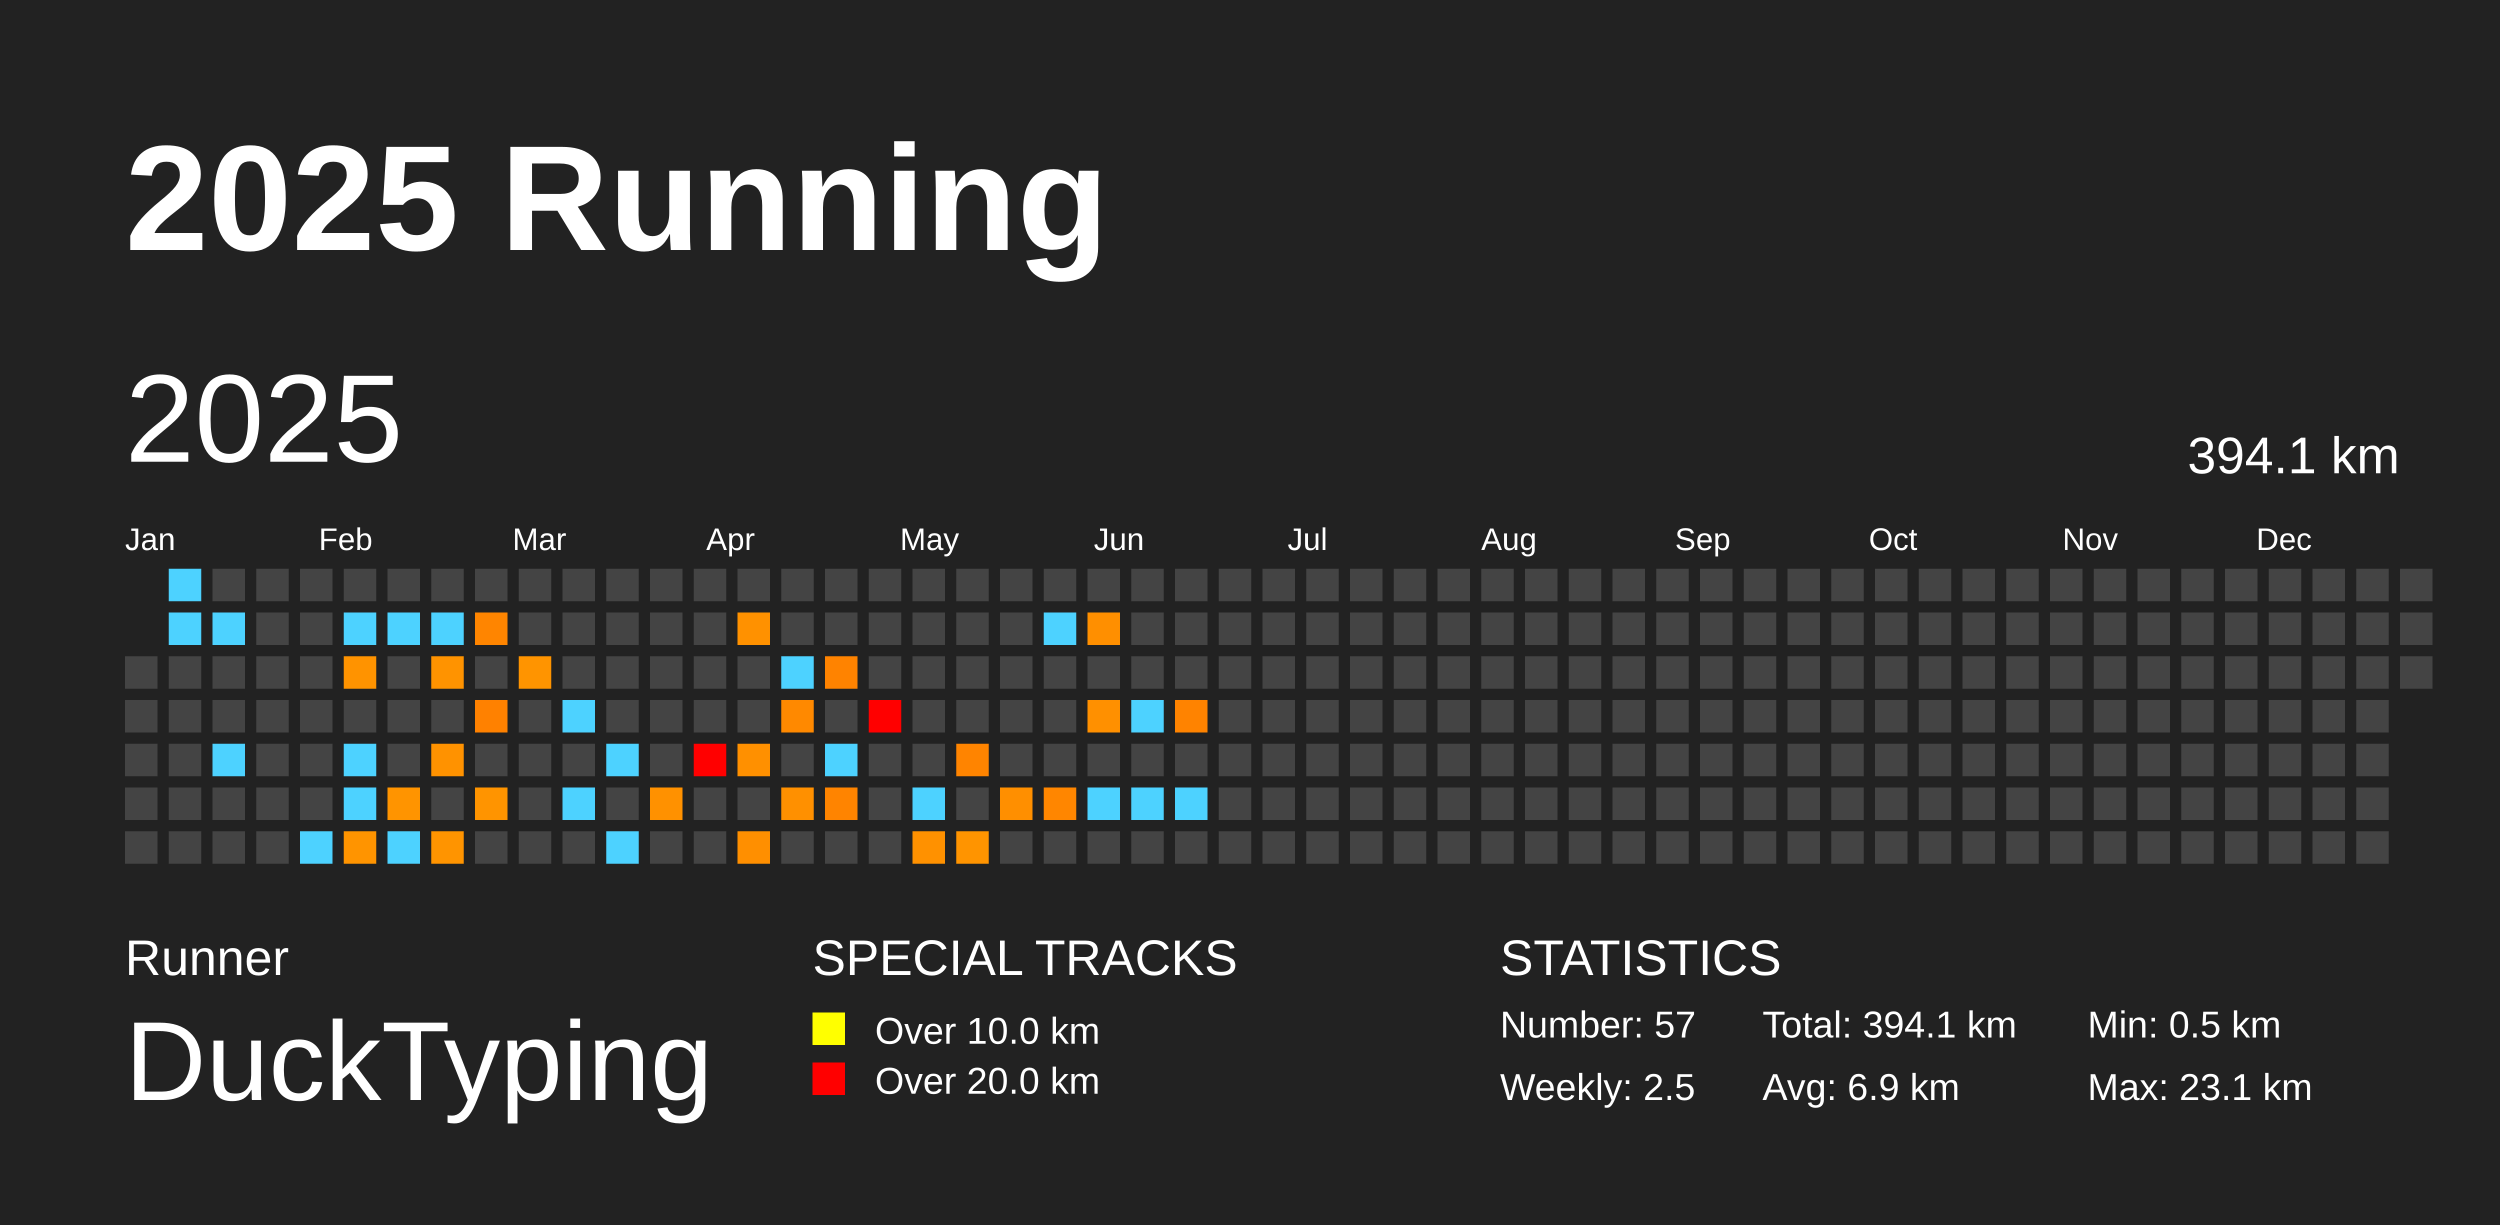
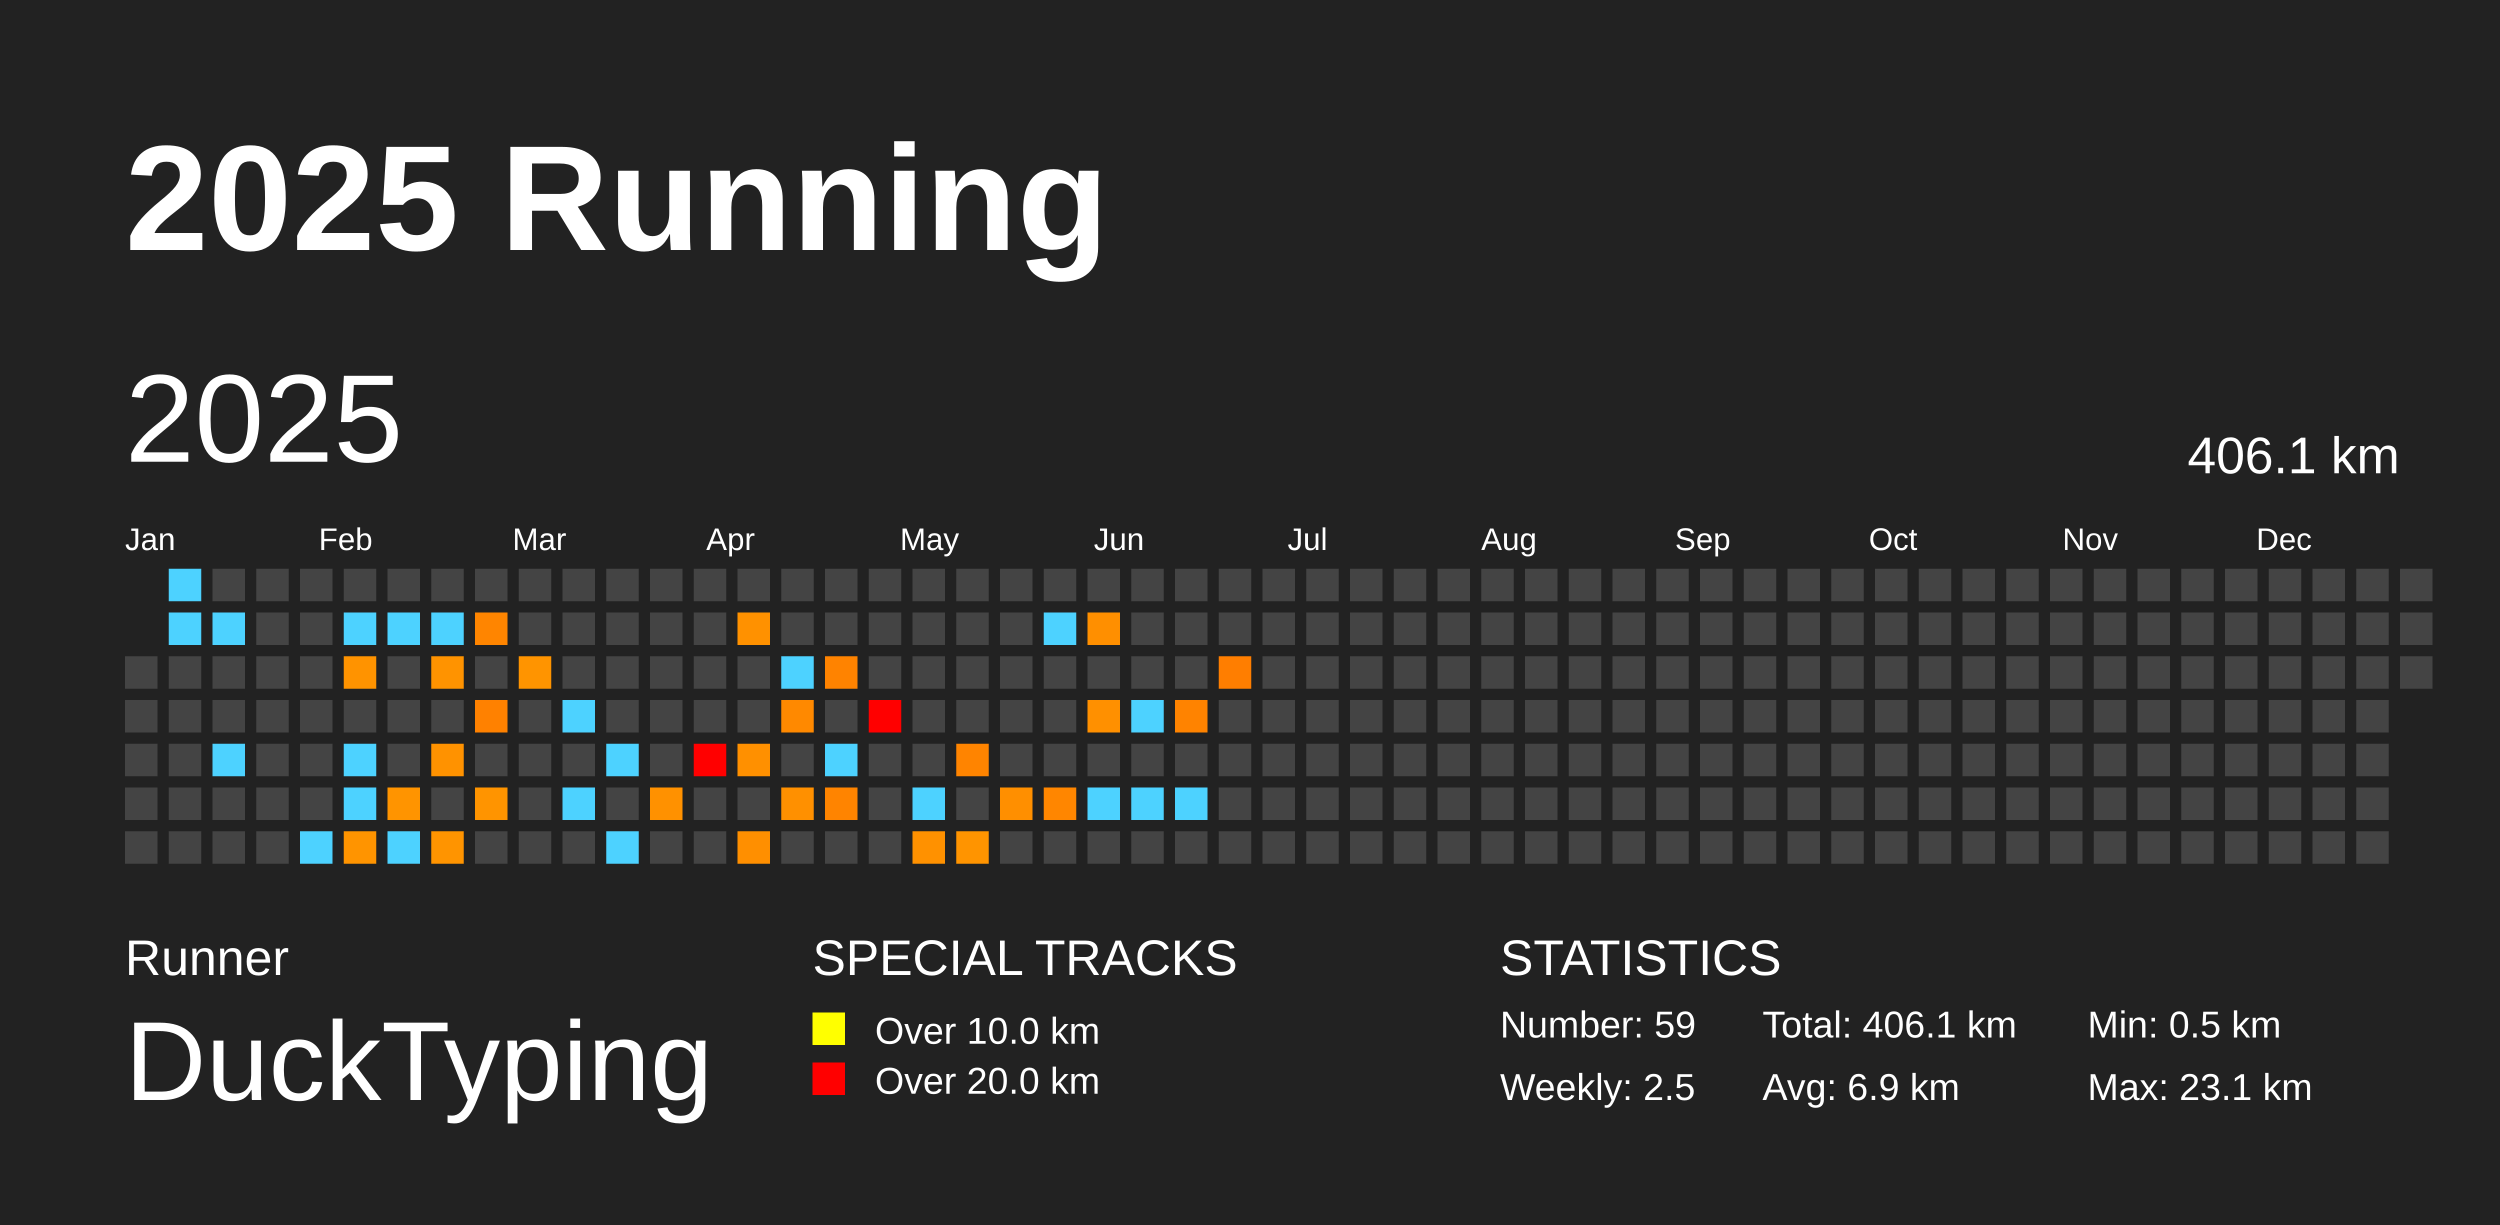
<svg xmlns="http://www.w3.org/2000/svg" baseProfile="full" height="98mm" version="1.1" viewBox="0,0,200,98" width="200mm">
  <defs />
  <rect fill="#222222" height="98" width="200" x="0" y="0" />
  <text fill="#FFFFFF" style="font-size:12px; font-family:Arial; font-weight:bold;" x="10" y="20">2025 Running</text>
  <text fill="#FFFFFF" style="font-size:4px; font-family:Arial" x="10" y="78">Runner</text>
  <text fill="#FFFFFF" style="font-size:9px; font-family:Arial" x="10" y="88">DuckTyping</text>
  <text fill="#FFFFFF" style="font-size:4px; font-family:Arial" x="65" y="78">SPECIAL TRACKS</text>
  <rect fill="yellow" height="2.6" width="2.6" x="65" y="81" />
  <text fill="#FFFFFF" style="font-size:3px; font-family:Arial" x="70" y="83.5">Over 10.0 km</text>
  <rect fill="red" height="2.6" width="2.6" x="65" y="85" />
  <text fill="#FFFFFF" style="font-size:3px; font-family:Arial" x="70" y="87.5">Over 20.0 km</text>
  <text fill="#FFFFFF" style="font-size:4px; font-family:Arial" x="120" y="78">STATISTICS</text>
-   <text fill="#FFFFFF" style="font-size:3px; font-family:Arial" x="120" y="83">Number: 57</text>
+   <text fill="#FFFFFF" style="font-size:3px; font-family:Arial" x="120" y="83">Number: 59</text>
  <text fill="#FFFFFF" style="font-size:3px; font-family:Arial" x="120" y="88">Weekly: 2.5</text>
-   <text fill="#FFFFFF" style="font-size:3px; font-family:Arial" x="141" y="83">Total: 394.1 km</text>
+   <text fill="#FFFFFF" style="font-size:3px; font-family:Arial" x="141" y="83">Total: 406.1 km</text>
  <text fill="#FFFFFF" style="font-size:3px; font-family:Arial" x="141" y="88">Avg: 6.9 km</text>
  <text fill="#FFFFFF" style="font-size:3px; font-family:Arial" x="167" y="83">Min: 0.5 km</text>
  <text fill="#FFFFFF" style="font-size:3px; font-family:Arial" x="167" y="88">Max: 23.1 km</text>
  <text dominant-baseline="hanging" fill="#FFFFFF" style="font-size:10.0px; font-family:Arial;" x="10" y="30">2025</text>
-   <text dominant-baseline="hanging" fill="#FFFFFF" style="font-size:4.125px; font-family:Arial;" x="175" y="35">394.1 km</text>
+   <text dominant-baseline="hanging" fill="#FFFFFF" style="font-size:4.125px; font-family:Arial;" x="175" y="35">406.1 km</text>
  <text fill="#FFFFFF" style="font-size:2.5px; font-family:Arial" x="10.0" y="44">Jan</text>
  <text fill="#FFFFFF" style="font-size:2.5px; font-family:Arial" x="25.5" y="44">Feb</text>
  <text fill="#FFFFFF" style="font-size:2.5px; font-family:Arial" x="41.0" y="44">Mar</text>
  <text fill="#FFFFFF" style="font-size:2.5px; font-family:Arial" x="56.5" y="44">Apr</text>
  <text fill="#FFFFFF" style="font-size:2.5px; font-family:Arial" x="72.0" y="44">May</text>
  <text fill="#FFFFFF" style="font-size:2.5px; font-family:Arial" x="87.5" y="44">Jun</text>
  <text fill="#FFFFFF" style="font-size:2.5px; font-family:Arial" x="103.0" y="44">Jul</text>
  <text fill="#FFFFFF" style="font-size:2.5px; font-family:Arial" x="118.5" y="44">Aug</text>
  <text fill="#FFFFFF" style="font-size:2.5px; font-family:Arial" x="134.0" y="44">Sep</text>
  <text fill="#FFFFFF" style="font-size:2.5px; font-family:Arial" x="149.5" y="44">Oct</text>
  <text fill="#FFFFFF" style="font-size:2.5px; font-family:Arial" x="165.0" y="44">Nov</text>
  <text fill="#FFFFFF" style="font-size:2.5px; font-family:Arial" x="180.5" y="44">Dec</text>
  <rect fill="#444444" height="2.6" width="2.6" x="10.0" y="52.5" />
  <rect fill="#444444" height="2.6" width="2.6" x="10.0" y="56.0" />
  <rect fill="#444444" height="2.6" width="2.6" x="10.0" y="59.5" />
  <rect fill="#444444" height="2.6" width="2.6" x="10.0" y="63.0" />
  <rect fill="#444444" height="2.6" width="2.6" x="10.0" y="66.5" />
  <rect fill="#4dd2ff" height="2.6" width="2.6" x="13.5" y="45.5" />
  <rect fill="#4dd2ff" height="2.6" width="2.6" x="13.5" y="49.0" />
  <rect fill="#444444" height="2.6" width="2.6" x="13.5" y="52.5" />
  <rect fill="#444444" height="2.6" width="2.6" x="13.5" y="56.0" />
  <rect fill="#444444" height="2.6" width="2.6" x="13.5" y="59.5" />
  <rect fill="#444444" height="2.6" width="2.6" x="13.5" y="63.0" />
  <rect fill="#444444" height="2.6" width="2.6" x="13.5" y="66.5" />
  <rect fill="#444444" height="2.6" width="2.6" x="17.0" y="45.5" />
  <rect fill="#4dd2ff" height="2.6" width="2.6" x="17.0" y="49.0" />
  <rect fill="#444444" height="2.6" width="2.6" x="17.0" y="52.5" />
  <rect fill="#444444" height="2.6" width="2.6" x="17.0" y="56.0" />
  <rect fill="#4dd2ff" height="2.6" width="2.6" x="17.0" y="59.5" />
  <rect fill="#444444" height="2.6" width="2.6" x="17.0" y="63.0" />
  <rect fill="#444444" height="2.6" width="2.6" x="17.0" y="66.5" />
  <rect fill="#444444" height="2.6" width="2.6" x="20.5" y="45.5" />
  <rect fill="#444444" height="2.6" width="2.6" x="20.5" y="49.0" />
  <rect fill="#444444" height="2.6" width="2.6" x="20.5" y="52.5" />
  <rect fill="#444444" height="2.6" width="2.6" x="20.5" y="56.0" />
  <rect fill="#444444" height="2.6" width="2.6" x="20.5" y="59.5" />
  <rect fill="#444444" height="2.6" width="2.6" x="20.5" y="63.0" />
  <rect fill="#444444" height="2.6" width="2.6" x="20.5" y="66.5" />
  <rect fill="#444444" height="2.6" width="2.6" x="24.0" y="45.5" />
  <rect fill="#444444" height="2.6" width="2.6" x="24.0" y="49.0" />
  <rect fill="#444444" height="2.6" width="2.6" x="24.0" y="52.5" />
  <rect fill="#444444" height="2.6" width="2.6" x="24.0" y="56.0" />
  <rect fill="#444444" height="2.6" width="2.6" x="24.0" y="59.5" />
  <rect fill="#444444" height="2.6" width="2.6" x="24.0" y="63.0" />
  <rect fill="#4dd2ff" height="2.6" width="2.6" x="24.0" y="66.5" />
  <rect fill="#444444" height="2.6" width="2.6" x="27.5" y="45.5" />
  <rect fill="#4dd2ff" height="2.6" width="2.6" x="27.5" y="49.0" />
  <rect fill="#ff9300" height="2.6" width="2.6" x="27.5" y="52.5" />
  <rect fill="#444444" height="2.6" width="2.6" x="27.5" y="56.0" />
  <rect fill="#4dd2ff" height="2.6" width="2.6" x="27.5" y="59.5" />
  <rect fill="#4dd2ff" height="2.6" width="2.6" x="27.5" y="63.0" />
  <rect fill="#ff9400" height="2.6" width="2.6" x="27.5" y="66.5" />
  <rect fill="#444444" height="2.6" width="2.6" x="31.0" y="45.5" />
  <rect fill="#4dd2ff" height="2.6" width="2.6" x="31.0" y="49.0" />
  <rect fill="#444444" height="2.6" width="2.6" x="31.0" y="52.5" />
  <rect fill="#444444" height="2.6" width="2.6" x="31.0" y="56.0" />
  <rect fill="#444444" height="2.6" width="2.6" x="31.0" y="59.5" />
  <rect fill="#ff9400" height="2.6" width="2.6" x="31.0" y="63.0" />
  <rect fill="#4dd2ff" height="2.6" width="2.6" x="31.0" y="66.5" />
  <rect fill="#444444" height="2.6" width="2.6" x="34.5" y="45.5" />
  <rect fill="#4dd2ff" height="2.6" width="2.6" x="34.5" y="49.0" />
  <rect fill="#ff9300" height="2.6" width="2.6" x="34.5" y="52.5" />
  <rect fill="#444444" height="2.6" width="2.6" x="34.5" y="56.0" />
  <rect fill="#ff9200" height="2.6" width="2.6" x="34.5" y="59.5" />
  <rect fill="#444444" height="2.6" width="2.6" x="34.5" y="63.0" />
  <rect fill="#ff9400" height="2.6" width="2.6" x="34.5" y="66.5" />
  <rect fill="#444444" height="2.6" width="2.6" x="38.0" y="45.5" />
  <rect fill="#ff8500" height="2.6" width="2.6" x="38.0" y="49.0" />
  <rect fill="#444444" height="2.6" width="2.6" x="38.0" y="52.5" />
  <rect fill="#ff8100" height="2.6" width="2.6" x="38.0" y="56.0" />
  <rect fill="#444444" height="2.6" width="2.6" x="38.0" y="59.5" />
  <rect fill="#ff9400" height="2.6" width="2.6" x="38.0" y="63.0" />
  <rect fill="#444444" height="2.6" width="2.6" x="38.0" y="66.5" />
  <rect fill="#444444" height="2.6" width="2.6" x="41.5" y="45.5" />
  <rect fill="#444444" height="2.6" width="2.6" x="41.5" y="49.0" />
  <rect fill="#ff9400" height="2.6" width="2.6" x="41.5" y="52.5" />
  <rect fill="#444444" height="2.6" width="2.6" x="41.5" y="56.0" />
  <rect fill="#444444" height="2.6" width="2.6" x="41.5" y="59.5" />
  <rect fill="#444444" height="2.6" width="2.6" x="41.5" y="63.0" />
  <rect fill="#444444" height="2.6" width="2.6" x="41.5" y="66.5" />
  <rect fill="#444444" height="2.6" width="2.6" x="45.0" y="45.5" />
  <rect fill="#444444" height="2.6" width="2.6" x="45.0" y="49.0" />
  <rect fill="#444444" height="2.6" width="2.6" x="45.0" y="52.5" />
  <rect fill="#4dd2ff" height="2.6" width="2.6" x="45.0" y="56.0" />
  <rect fill="#444444" height="2.6" width="2.6" x="45.0" y="59.5" />
  <rect fill="#4dd2ff" height="2.6" width="2.6" x="45.0" y="63.0" />
  <rect fill="#444444" height="2.6" width="2.6" x="45.0" y="66.5" />
  <rect fill="#444444" height="2.6" width="2.6" x="48.5" y="45.5" />
  <rect fill="#444444" height="2.6" width="2.6" x="48.5" y="49.0" />
  <rect fill="#444444" height="2.6" width="2.6" x="48.5" y="52.5" />
  <rect fill="#444444" height="2.6" width="2.6" x="48.5" y="56.0" />
  <rect fill="#4dd2ff" height="2.6" width="2.6" x="48.5" y="59.5" />
  <rect fill="#444444" height="2.6" width="2.6" x="48.5" y="63.0" />
  <rect fill="#4dd2ff" height="2.6" width="2.6" x="48.5" y="66.5" />
  <rect fill="#444444" height="2.6" width="2.6" x="52.0" y="45.5" />
  <rect fill="#444444" height="2.6" width="2.6" x="52.0" y="49.0" />
  <rect fill="#444444" height="2.6" width="2.6" x="52.0" y="52.5" />
  <rect fill="#444444" height="2.6" width="2.6" x="52.0" y="56.0" />
  <rect fill="#444444" height="2.6" width="2.6" x="52.0" y="59.5" />
  <rect fill="#ff9100" height="2.6" width="2.6" x="52.0" y="63.0" />
  <rect fill="#444444" height="2.6" width="2.6" x="52.0" y="66.5" />
  <rect fill="#444444" height="2.6" width="2.6" x="55.5" y="45.5" />
  <rect fill="#444444" height="2.6" width="2.6" x="55.5" y="49.0" />
  <rect fill="#444444" height="2.6" width="2.6" x="55.5" y="52.5" />
  <rect fill="#444444" height="2.6" width="2.6" x="55.5" y="56.0" />
  <rect fill="red" height="2.6" width="2.6" x="55.5" y="59.5" />
  <rect fill="#444444" height="2.6" width="2.6" x="55.5" y="63.0" />
  <rect fill="#444444" height="2.6" width="2.6" x="55.5" y="66.5" />
  <rect fill="#444444" height="2.6" width="2.6" x="59.0" y="45.5" />
  <rect fill="#ff9100" height="2.6" width="2.6" x="59.0" y="49.0" />
  <rect fill="#444444" height="2.6" width="2.6" x="59.0" y="52.5" />
  <rect fill="#444444" height="2.6" width="2.6" x="59.0" y="56.0" />
  <rect fill="#ff9000" height="2.6" width="2.6" x="59.0" y="59.5" />
  <rect fill="#444444" height="2.6" width="2.6" x="59.0" y="63.0" />
  <rect fill="#ff8f00" height="2.6" width="2.6" x="59.0" y="66.5" />
  <rect fill="#444444" height="2.6" width="2.6" x="62.5" y="45.5" />
  <rect fill="#444444" height="2.6" width="2.6" x="62.5" y="49.0" />
  <rect fill="#4dd2ff" height="2.6" width="2.6" x="62.5" y="52.5" />
  <rect fill="#ff8900" height="2.6" width="2.6" x="62.5" y="56.0" />
  <rect fill="#444444" height="2.6" width="2.6" x="62.5" y="59.5" />
  <rect fill="#ff9000" height="2.6" width="2.6" x="62.5" y="63.0" />
  <rect fill="#444444" height="2.6" width="2.6" x="62.5" y="66.5" />
  <rect fill="#444444" height="2.6" width="2.6" x="66.0" y="45.5" />
  <rect fill="#444444" height="2.6" width="2.6" x="66.0" y="49.0" />
  <rect fill="#ff8300" height="2.6" width="2.6" x="66.0" y="52.5" />
  <rect fill="#444444" height="2.6" width="2.6" x="66.0" y="56.0" />
  <rect fill="#4dd2ff" height="2.6" width="2.6" x="66.0" y="59.5" />
  <rect fill="#ff8400" height="2.6" width="2.6" x="66.0" y="63.0" />
  <rect fill="#444444" height="2.6" width="2.6" x="66.0" y="66.5" />
  <rect fill="#444444" height="2.6" width="2.6" x="69.5" y="45.5" />
  <rect fill="#444444" height="2.6" width="2.6" x="69.5" y="49.0" />
  <rect fill="#444444" height="2.6" width="2.6" x="69.5" y="52.5" />
  <rect fill="red" height="2.6" width="2.6" x="69.5" y="56.0" />
  <rect fill="#444444" height="2.6" width="2.6" x="69.5" y="59.5" />
  <rect fill="#444444" height="2.6" width="2.6" x="69.5" y="63.0" />
  <rect fill="#444444" height="2.6" width="2.6" x="69.5" y="66.5" />
  <rect fill="#444444" height="2.6" width="2.6" x="73.0" y="45.5" />
  <rect fill="#444444" height="2.6" width="2.6" x="73.0" y="49.0" />
  <rect fill="#444444" height="2.6" width="2.6" x="73.0" y="52.5" />
  <rect fill="#444444" height="2.6" width="2.6" x="73.0" y="56.0" />
  <rect fill="#444444" height="2.6" width="2.6" x="73.0" y="59.5" />
  <rect fill="#4dd2ff" height="2.6" width="2.6" x="73.0" y="63.0" />
  <rect fill="#ff9100" height="2.6" width="2.6" x="73.0" y="66.5" />
  <rect fill="#444444" height="2.6" width="2.6" x="76.5" y="45.5" />
  <rect fill="#444444" height="2.6" width="2.6" x="76.5" y="49.0" />
  <rect fill="#444444" height="2.6" width="2.6" x="76.5" y="52.5" />
  <rect fill="#444444" height="2.6" width="2.6" x="76.5" y="56.0" />
  <rect fill="#ff8400" height="2.6" width="2.6" x="76.5" y="59.5" />
  <rect fill="#444444" height="2.6" width="2.6" x="76.5" y="63.0" />
  <rect fill="#ff9400" height="2.6" width="2.6" x="76.5" y="66.5" />
  <rect fill="#444444" height="2.6" width="2.6" x="80.0" y="45.5" />
  <rect fill="#444444" height="2.6" width="2.6" x="80.0" y="49.0" />
  <rect fill="#444444" height="2.6" width="2.6" x="80.0" y="52.5" />
  <rect fill="#444444" height="2.6" width="2.6" x="80.0" y="56.0" />
  <rect fill="#444444" height="2.6" width="2.6" x="80.0" y="59.5" />
  <rect fill="#ff8f00" height="2.6" width="2.6" x="80.0" y="63.0" />
  <rect fill="#444444" height="2.6" width="2.6" x="80.0" y="66.5" />
  <rect fill="#444444" height="2.6" width="2.6" x="83.5" y="45.5" />
  <rect fill="#4dd2ff" height="2.6" width="2.6" x="83.5" y="49.0" />
  <rect fill="#444444" height="2.6" width="2.6" x="83.5" y="52.5" />
  <rect fill="#444444" height="2.6" width="2.6" x="83.5" y="56.0" />
  <rect fill="#444444" height="2.6" width="2.6" x="83.5" y="59.5" />
  <rect fill="#ff8600" height="2.6" width="2.6" x="83.5" y="63.0" />
  <rect fill="#444444" height="2.6" width="2.6" x="83.5" y="66.5" />
  <rect fill="#444444" height="2.6" width="2.6" x="87.0" y="45.5" />
  <rect fill="#ff8f00" height="2.6" width="2.6" x="87.0" y="49.0" />
  <rect fill="#444444" height="2.6" width="2.6" x="87.0" y="52.5" />
  <rect fill="#ff9000" height="2.6" width="2.6" x="87.0" y="56.0" />
  <rect fill="#444444" height="2.6" width="2.6" x="87.0" y="59.5" />
  <rect fill="#4dd2ff" height="2.6" width="2.6" x="87.0" y="63.0" />
  <rect fill="#444444" height="2.6" width="2.6" x="87.0" y="66.5" />
  <rect fill="#444444" height="2.6" width="2.6" x="90.5" y="45.5" />
  <rect fill="#444444" height="2.6" width="2.6" x="90.5" y="49.0" />
  <rect fill="#444444" height="2.6" width="2.6" x="90.5" y="52.5" />
  <rect fill="#4dd2ff" height="2.6" width="2.6" x="90.5" y="56.0" />
  <rect fill="#444444" height="2.6" width="2.6" x="90.5" y="59.5" />
  <rect fill="#4dd2ff" height="2.6" width="2.6" x="90.5" y="63.0" />
  <rect fill="#444444" height="2.6" width="2.6" x="90.5" y="66.5" />
  <rect fill="#444444" height="2.6" width="2.6" x="94.0" y="45.5" />
  <rect fill="#444444" height="2.6" width="2.6" x="94.0" y="49.0" />
  <rect fill="#444444" height="2.6" width="2.6" x="94.0" y="52.5" />
  <rect fill="#ff8300" height="2.6" width="2.6" x="94.0" y="56.0" />
  <rect fill="#444444" height="2.6" width="2.6" x="94.0" y="59.5" />
  <rect fill="#4dd2ff" height="2.6" width="2.6" x="94.0" y="63.0" />
  <rect fill="#444444" height="2.6" width="2.6" x="94.0" y="66.5" />
  <rect fill="#444444" height="2.6" width="2.6" x="97.5" y="45.5" />
  <rect fill="#444444" height="2.6" width="2.6" x="97.5" y="49.0" />
-   <rect fill="#444444" height="2.6" width="2.6" x="97.5" y="52.5" />
+   <rect fill="#ff7e00" height="2.6" width="2.6" x="97.5" y="52.5" />
  <rect fill="#444444" height="2.6" width="2.6" x="97.5" y="56.0" />
  <rect fill="#444444" height="2.6" width="2.6" x="97.5" y="59.5" />
  <rect fill="#444444" height="2.6" width="2.6" x="97.5" y="63.0" />
  <rect fill="#444444" height="2.6" width="2.6" x="97.5" y="66.5" />
  <rect fill="#444444" height="2.6" width="2.6" x="101.0" y="45.5" />
  <rect fill="#444444" height="2.6" width="2.6" x="101.0" y="49.0" />
  <rect fill="#444444" height="2.6" width="2.6" x="101.0" y="52.5" />
  <rect fill="#444444" height="2.6" width="2.6" x="101.0" y="56.0" />
  <rect fill="#444444" height="2.6" width="2.6" x="101.0" y="59.5" />
  <rect fill="#444444" height="2.6" width="2.6" x="101.0" y="63.0" />
  <rect fill="#444444" height="2.6" width="2.6" x="101.0" y="66.5" />
  <rect fill="#444444" height="2.6" width="2.6" x="104.5" y="45.5" />
  <rect fill="#444444" height="2.6" width="2.6" x="104.5" y="49.0" />
  <rect fill="#444444" height="2.6" width="2.6" x="104.5" y="52.5" />
  <rect fill="#444444" height="2.6" width="2.6" x="104.5" y="56.0" />
  <rect fill="#444444" height="2.6" width="2.6" x="104.5" y="59.5" />
  <rect fill="#444444" height="2.6" width="2.6" x="104.5" y="63.0" />
  <rect fill="#444444" height="2.6" width="2.6" x="104.5" y="66.5" />
  <rect fill="#444444" height="2.6" width="2.6" x="108.0" y="45.5" />
  <rect fill="#444444" height="2.6" width="2.6" x="108.0" y="49.0" />
  <rect fill="#444444" height="2.6" width="2.6" x="108.0" y="52.5" />
  <rect fill="#444444" height="2.6" width="2.6" x="108.0" y="56.0" />
  <rect fill="#444444" height="2.6" width="2.6" x="108.0" y="59.5" />
  <rect fill="#444444" height="2.6" width="2.6" x="108.0" y="63.0" />
  <rect fill="#444444" height="2.6" width="2.6" x="108.0" y="66.5" />
  <rect fill="#444444" height="2.6" width="2.6" x="111.5" y="45.5" />
  <rect fill="#444444" height="2.6" width="2.6" x="111.5" y="49.0" />
  <rect fill="#444444" height="2.6" width="2.6" x="111.5" y="52.5" />
  <rect fill="#444444" height="2.6" width="2.6" x="111.5" y="56.0" />
  <rect fill="#444444" height="2.6" width="2.6" x="111.5" y="59.5" />
  <rect fill="#444444" height="2.6" width="2.6" x="111.5" y="63.0" />
  <rect fill="#444444" height="2.6" width="2.6" x="111.5" y="66.5" />
  <rect fill="#444444" height="2.6" width="2.6" x="115.0" y="45.5" />
  <rect fill="#444444" height="2.6" width="2.6" x="115.0" y="49.0" />
  <rect fill="#444444" height="2.6" width="2.6" x="115.0" y="52.5" />
  <rect fill="#444444" height="2.6" width="2.6" x="115.0" y="56.0" />
  <rect fill="#444444" height="2.6" width="2.6" x="115.0" y="59.5" />
  <rect fill="#444444" height="2.6" width="2.6" x="115.0" y="63.0" />
  <rect fill="#444444" height="2.6" width="2.6" x="115.0" y="66.5" />
  <rect fill="#444444" height="2.6" width="2.6" x="118.5" y="45.5" />
  <rect fill="#444444" height="2.6" width="2.6" x="118.5" y="49.0" />
  <rect fill="#444444" height="2.6" width="2.6" x="118.5" y="52.5" />
  <rect fill="#444444" height="2.6" width="2.6" x="118.5" y="56.0" />
  <rect fill="#444444" height="2.6" width="2.6" x="118.5" y="59.5" />
  <rect fill="#444444" height="2.6" width="2.6" x="118.5" y="63.0" />
  <rect fill="#444444" height="2.6" width="2.6" x="118.5" y="66.5" />
  <rect fill="#444444" height="2.6" width="2.6" x="122.0" y="45.5" />
  <rect fill="#444444" height="2.6" width="2.6" x="122.0" y="49.0" />
  <rect fill="#444444" height="2.6" width="2.6" x="122.0" y="52.5" />
  <rect fill="#444444" height="2.6" width="2.6" x="122.0" y="56.0" />
  <rect fill="#444444" height="2.6" width="2.6" x="122.0" y="59.5" />
  <rect fill="#444444" height="2.6" width="2.6" x="122.0" y="63.0" />
  <rect fill="#444444" height="2.6" width="2.6" x="122.0" y="66.5" />
  <rect fill="#444444" height="2.6" width="2.6" x="125.5" y="45.5" />
  <rect fill="#444444" height="2.6" width="2.6" x="125.5" y="49.0" />
  <rect fill="#444444" height="2.6" width="2.6" x="125.5" y="52.5" />
  <rect fill="#444444" height="2.6" width="2.6" x="125.5" y="56.0" />
  <rect fill="#444444" height="2.6" width="2.6" x="125.5" y="59.5" />
  <rect fill="#444444" height="2.6" width="2.6" x="125.5" y="63.0" />
  <rect fill="#444444" height="2.6" width="2.6" x="125.5" y="66.5" />
  <rect fill="#444444" height="2.6" width="2.6" x="129.0" y="45.5" />
  <rect fill="#444444" height="2.6" width="2.6" x="129.0" y="49.0" />
  <rect fill="#444444" height="2.6" width="2.6" x="129.0" y="52.5" />
  <rect fill="#444444" height="2.6" width="2.6" x="129.0" y="56.0" />
  <rect fill="#444444" height="2.6" width="2.6" x="129.0" y="59.5" />
  <rect fill="#444444" height="2.6" width="2.6" x="129.0" y="63.0" />
  <rect fill="#444444" height="2.6" width="2.6" x="129.0" y="66.5" />
  <rect fill="#444444" height="2.6" width="2.6" x="132.5" y="45.5" />
  <rect fill="#444444" height="2.6" width="2.6" x="132.5" y="49.0" />
  <rect fill="#444444" height="2.6" width="2.6" x="132.5" y="52.5" />
  <rect fill="#444444" height="2.6" width="2.6" x="132.5" y="56.0" />
  <rect fill="#444444" height="2.6" width="2.6" x="132.5" y="59.5" />
  <rect fill="#444444" height="2.6" width="2.6" x="132.5" y="63.0" />
  <rect fill="#444444" height="2.6" width="2.6" x="132.5" y="66.5" />
  <rect fill="#444444" height="2.6" width="2.6" x="136.0" y="45.5" />
  <rect fill="#444444" height="2.6" width="2.6" x="136.0" y="49.0" />
  <rect fill="#444444" height="2.6" width="2.6" x="136.0" y="52.5" />
  <rect fill="#444444" height="2.6" width="2.6" x="136.0" y="56.0" />
  <rect fill="#444444" height="2.6" width="2.6" x="136.0" y="59.5" />
  <rect fill="#444444" height="2.6" width="2.6" x="136.0" y="63.0" />
  <rect fill="#444444" height="2.6" width="2.6" x="136.0" y="66.5" />
  <rect fill="#444444" height="2.6" width="2.6" x="139.5" y="45.5" />
  <rect fill="#444444" height="2.6" width="2.6" x="139.5" y="49.0" />
  <rect fill="#444444" height="2.6" width="2.6" x="139.5" y="52.5" />
  <rect fill="#444444" height="2.6" width="2.6" x="139.5" y="56.0" />
  <rect fill="#444444" height="2.6" width="2.6" x="139.5" y="59.5" />
  <rect fill="#444444" height="2.6" width="2.6" x="139.5" y="63.0" />
  <rect fill="#444444" height="2.6" width="2.6" x="139.5" y="66.5" />
  <rect fill="#444444" height="2.6" width="2.6" x="143.0" y="45.5" />
  <rect fill="#444444" height="2.6" width="2.6" x="143.0" y="49.0" />
  <rect fill="#444444" height="2.6" width="2.6" x="143.0" y="52.5" />
  <rect fill="#444444" height="2.6" width="2.6" x="143.0" y="56.0" />
  <rect fill="#444444" height="2.6" width="2.6" x="143.0" y="59.5" />
  <rect fill="#444444" height="2.6" width="2.6" x="143.0" y="63.0" />
  <rect fill="#444444" height="2.6" width="2.6" x="143.0" y="66.5" />
  <rect fill="#444444" height="2.6" width="2.6" x="146.5" y="45.5" />
  <rect fill="#444444" height="2.6" width="2.6" x="146.5" y="49.0" />
  <rect fill="#444444" height="2.6" width="2.6" x="146.5" y="52.5" />
  <rect fill="#444444" height="2.6" width="2.6" x="146.5" y="56.0" />
  <rect fill="#444444" height="2.6" width="2.6" x="146.5" y="59.5" />
  <rect fill="#444444" height="2.6" width="2.6" x="146.5" y="63.0" />
  <rect fill="#444444" height="2.6" width="2.6" x="146.5" y="66.5" />
  <rect fill="#444444" height="2.6" width="2.6" x="150.0" y="45.5" />
  <rect fill="#444444" height="2.6" width="2.6" x="150.0" y="49.0" />
  <rect fill="#444444" height="2.6" width="2.6" x="150.0" y="52.5" />
  <rect fill="#444444" height="2.6" width="2.6" x="150.0" y="56.0" />
  <rect fill="#444444" height="2.6" width="2.6" x="150.0" y="59.5" />
  <rect fill="#444444" height="2.6" width="2.6" x="150.0" y="63.0" />
  <rect fill="#444444" height="2.6" width="2.6" x="150.0" y="66.5" />
  <rect fill="#444444" height="2.6" width="2.6" x="153.5" y="45.5" />
  <rect fill="#444444" height="2.6" width="2.6" x="153.5" y="49.0" />
  <rect fill="#444444" height="2.6" width="2.6" x="153.5" y="52.5" />
  <rect fill="#444444" height="2.6" width="2.6" x="153.5" y="56.0" />
  <rect fill="#444444" height="2.6" width="2.6" x="153.5" y="59.5" />
  <rect fill="#444444" height="2.6" width="2.6" x="153.5" y="63.0" />
  <rect fill="#444444" height="2.6" width="2.6" x="153.5" y="66.5" />
  <rect fill="#444444" height="2.6" width="2.6" x="157.0" y="45.5" />
  <rect fill="#444444" height="2.6" width="2.6" x="157.0" y="49.0" />
  <rect fill="#444444" height="2.6" width="2.6" x="157.0" y="52.5" />
  <rect fill="#444444" height="2.6" width="2.6" x="157.0" y="56.0" />
  <rect fill="#444444" height="2.6" width="2.6" x="157.0" y="59.5" />
  <rect fill="#444444" height="2.6" width="2.6" x="157.0" y="63.0" />
  <rect fill="#444444" height="2.6" width="2.6" x="157.0" y="66.5" />
  <rect fill="#444444" height="2.6" width="2.6" x="160.5" y="45.5" />
  <rect fill="#444444" height="2.6" width="2.6" x="160.5" y="49.0" />
  <rect fill="#444444" height="2.6" width="2.6" x="160.5" y="52.5" />
  <rect fill="#444444" height="2.6" width="2.6" x="160.5" y="56.0" />
  <rect fill="#444444" height="2.6" width="2.6" x="160.5" y="59.5" />
  <rect fill="#444444" height="2.6" width="2.6" x="160.5" y="63.0" />
  <rect fill="#444444" height="2.6" width="2.6" x="160.5" y="66.5" />
  <rect fill="#444444" height="2.6" width="2.6" x="164.0" y="45.5" />
  <rect fill="#444444" height="2.6" width="2.6" x="164.0" y="49.0" />
  <rect fill="#444444" height="2.6" width="2.6" x="164.0" y="52.5" />
  <rect fill="#444444" height="2.6" width="2.6" x="164.0" y="56.0" />
  <rect fill="#444444" height="2.6" width="2.6" x="164.0" y="59.5" />
  <rect fill="#444444" height="2.6" width="2.6" x="164.0" y="63.0" />
  <rect fill="#444444" height="2.6" width="2.6" x="164.0" y="66.5" />
  <rect fill="#444444" height="2.6" width="2.6" x="167.5" y="45.5" />
  <rect fill="#444444" height="2.6" width="2.6" x="167.5" y="49.0" />
  <rect fill="#444444" height="2.6" width="2.6" x="167.5" y="52.5" />
  <rect fill="#444444" height="2.6" width="2.6" x="167.5" y="56.0" />
  <rect fill="#444444" height="2.6" width="2.6" x="167.5" y="59.5" />
  <rect fill="#444444" height="2.6" width="2.6" x="167.5" y="63.0" />
  <rect fill="#444444" height="2.6" width="2.6" x="167.5" y="66.5" />
  <rect fill="#444444" height="2.6" width="2.6" x="171.0" y="45.5" />
  <rect fill="#444444" height="2.6" width="2.6" x="171.0" y="49.0" />
  <rect fill="#444444" height="2.6" width="2.6" x="171.0" y="52.5" />
  <rect fill="#444444" height="2.6" width="2.6" x="171.0" y="56.0" />
  <rect fill="#444444" height="2.6" width="2.6" x="171.0" y="59.5" />
  <rect fill="#444444" height="2.6" width="2.6" x="171.0" y="63.0" />
  <rect fill="#444444" height="2.6" width="2.6" x="171.0" y="66.5" />
  <rect fill="#444444" height="2.6" width="2.6" x="174.5" y="45.5" />
  <rect fill="#444444" height="2.6" width="2.6" x="174.5" y="49.0" />
  <rect fill="#444444" height="2.6" width="2.6" x="174.5" y="52.5" />
  <rect fill="#444444" height="2.6" width="2.6" x="174.5" y="56.0" />
  <rect fill="#444444" height="2.6" width="2.6" x="174.5" y="59.5" />
  <rect fill="#444444" height="2.6" width="2.6" x="174.5" y="63.0" />
  <rect fill="#444444" height="2.6" width="2.6" x="174.5" y="66.5" />
  <rect fill="#444444" height="2.6" width="2.6" x="178.0" y="45.5" />
  <rect fill="#444444" height="2.6" width="2.6" x="178.0" y="49.0" />
  <rect fill="#444444" height="2.6" width="2.6" x="178.0" y="52.5" />
  <rect fill="#444444" height="2.6" width="2.6" x="178.0" y="56.0" />
  <rect fill="#444444" height="2.6" width="2.6" x="178.0" y="59.5" />
  <rect fill="#444444" height="2.6" width="2.6" x="178.0" y="63.0" />
  <rect fill="#444444" height="2.6" width="2.6" x="178.0" y="66.5" />
  <rect fill="#444444" height="2.6" width="2.6" x="181.5" y="45.5" />
  <rect fill="#444444" height="2.6" width="2.6" x="181.5" y="49.0" />
  <rect fill="#444444" height="2.6" width="2.6" x="181.5" y="52.5" />
  <rect fill="#444444" height="2.6" width="2.6" x="181.5" y="56.0" />
  <rect fill="#444444" height="2.6" width="2.6" x="181.5" y="59.5" />
  <rect fill="#444444" height="2.6" width="2.6" x="181.5" y="63.0" />
  <rect fill="#444444" height="2.6" width="2.6" x="181.5" y="66.5" />
  <rect fill="#444444" height="2.6" width="2.6" x="185.0" y="45.5" />
  <rect fill="#444444" height="2.6" width="2.6" x="185.0" y="49.0" />
  <rect fill="#444444" height="2.6" width="2.6" x="185.0" y="52.5" />
  <rect fill="#444444" height="2.6" width="2.6" x="185.0" y="56.0" />
  <rect fill="#444444" height="2.6" width="2.6" x="185.0" y="59.5" />
  <rect fill="#444444" height="2.6" width="2.6" x="185.0" y="63.0" />
  <rect fill="#444444" height="2.6" width="2.6" x="185.0" y="66.5" />
  <rect fill="#444444" height="2.6" width="2.6" x="188.5" y="45.5" />
  <rect fill="#444444" height="2.6" width="2.6" x="188.5" y="49.0" />
  <rect fill="#444444" height="2.6" width="2.6" x="188.5" y="52.5" />
  <rect fill="#444444" height="2.6" width="2.6" x="188.5" y="56.0" />
  <rect fill="#444444" height="2.6" width="2.6" x="188.5" y="59.5" />
  <rect fill="#444444" height="2.6" width="2.6" x="188.5" y="63.0" />
  <rect fill="#444444" height="2.6" width="2.6" x="188.5" y="66.5" />
  <rect fill="#444444" height="2.6" width="2.6" x="192.0" y="45.5" />
  <rect fill="#444444" height="2.6" width="2.6" x="192.0" y="49.0" />
  <rect fill="#444444" height="2.6" width="2.6" x="192.0" y="52.5" />
</svg>
